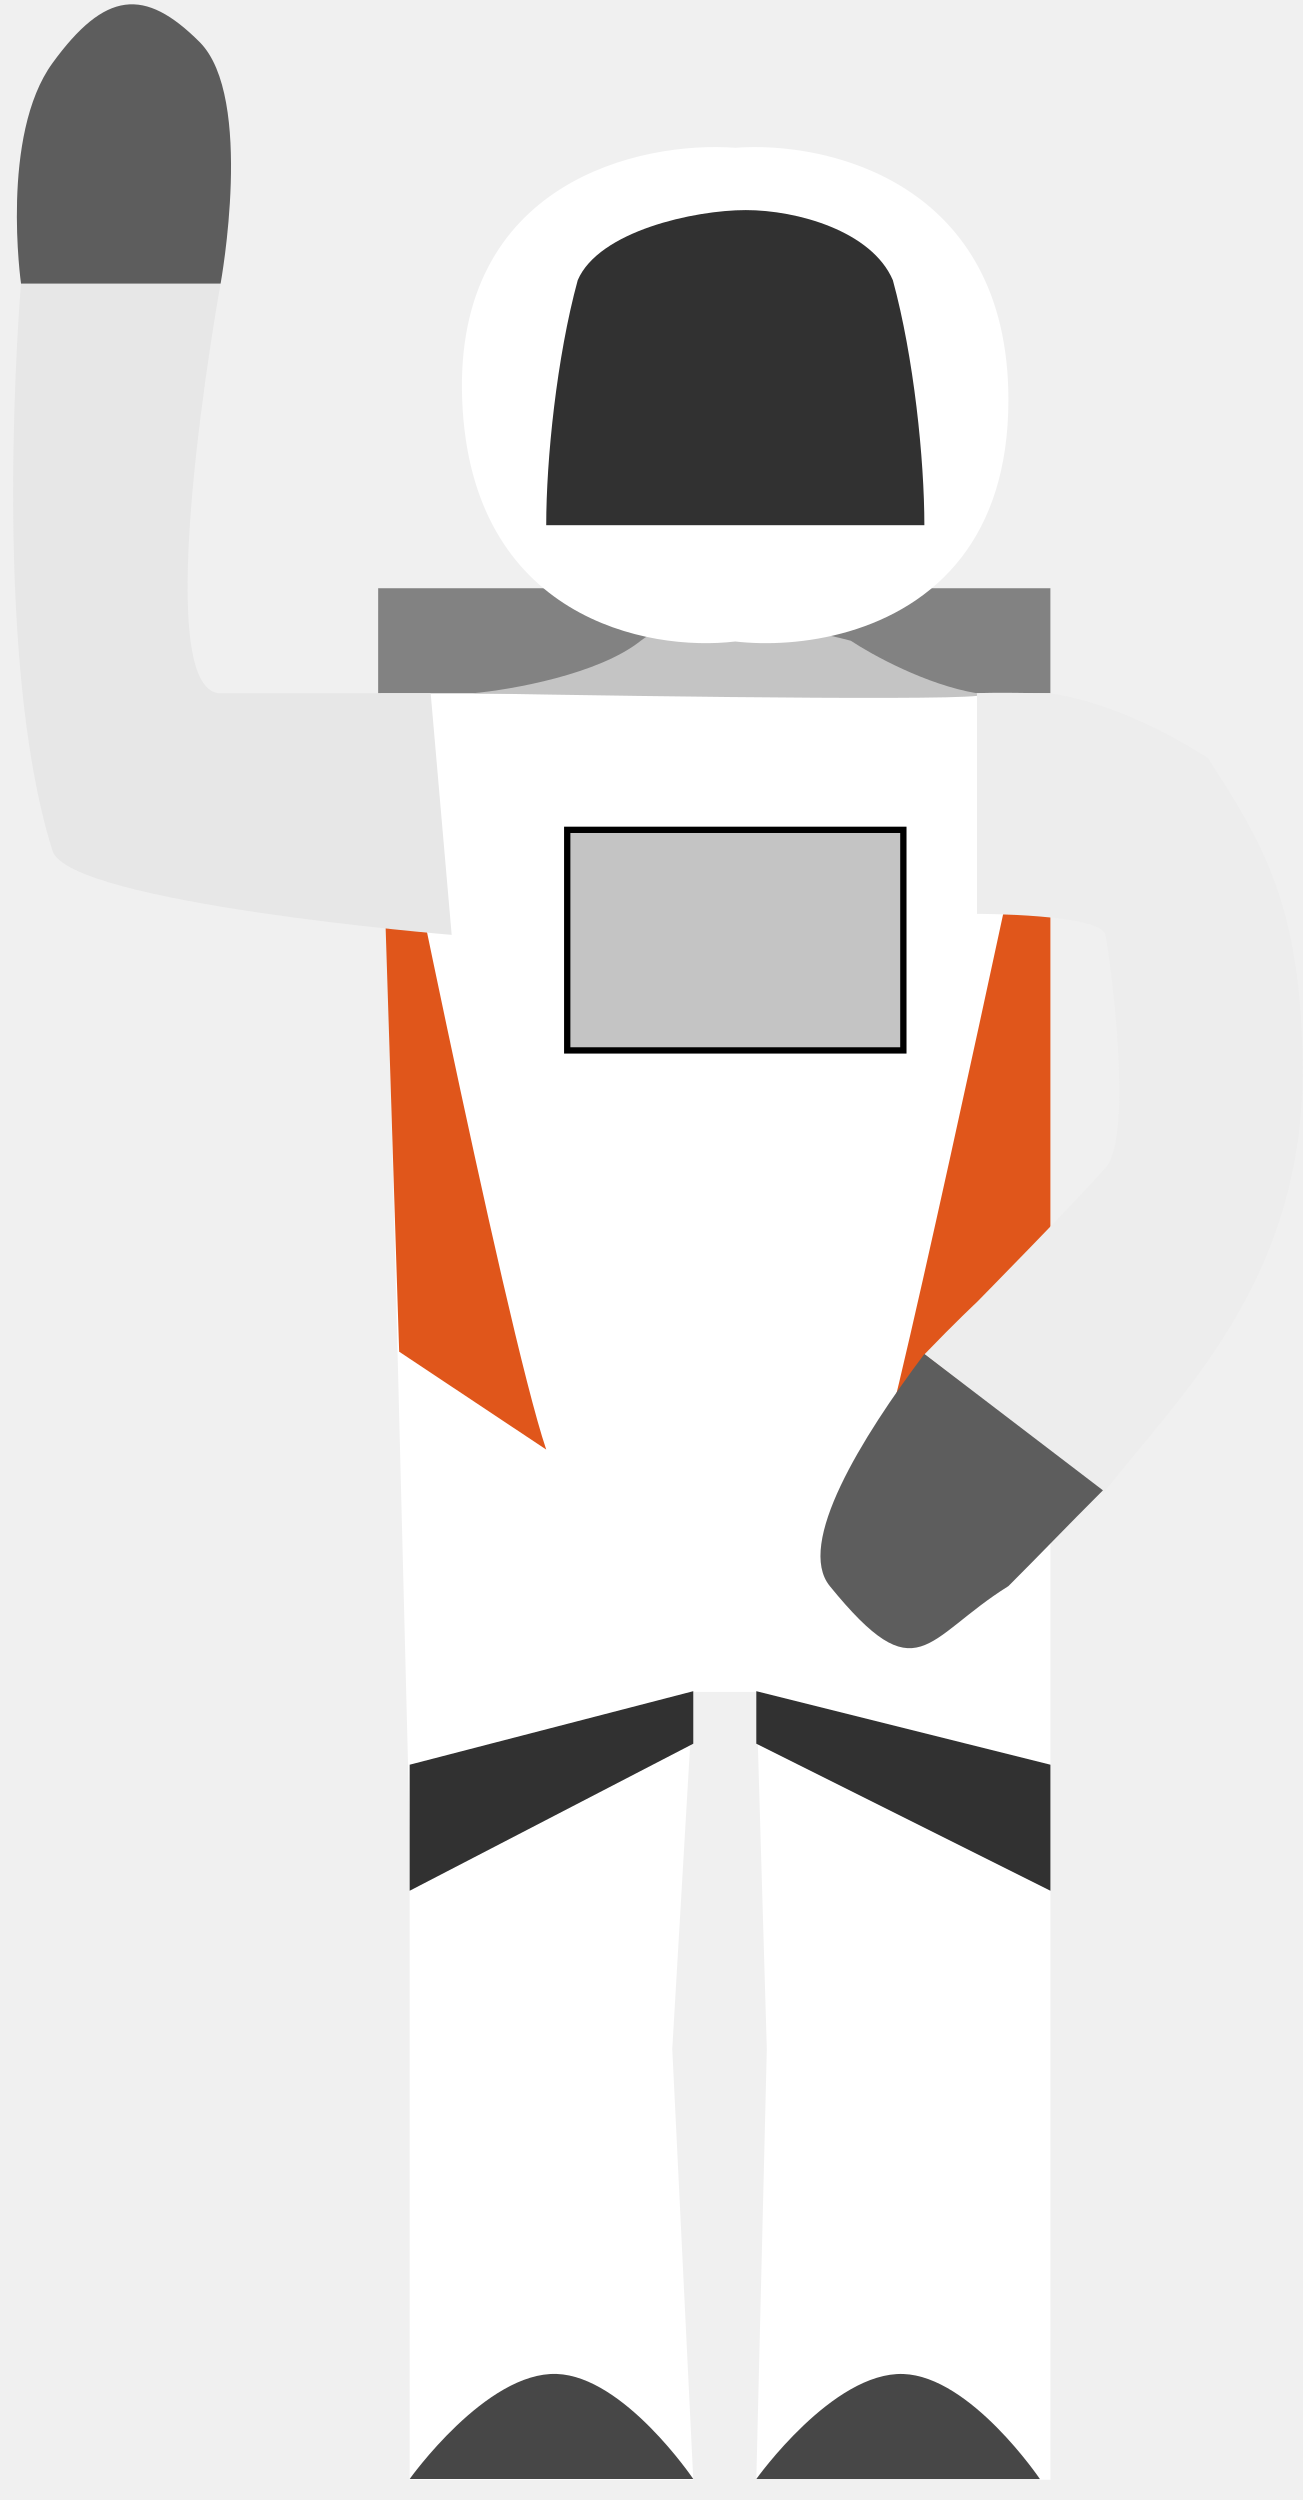
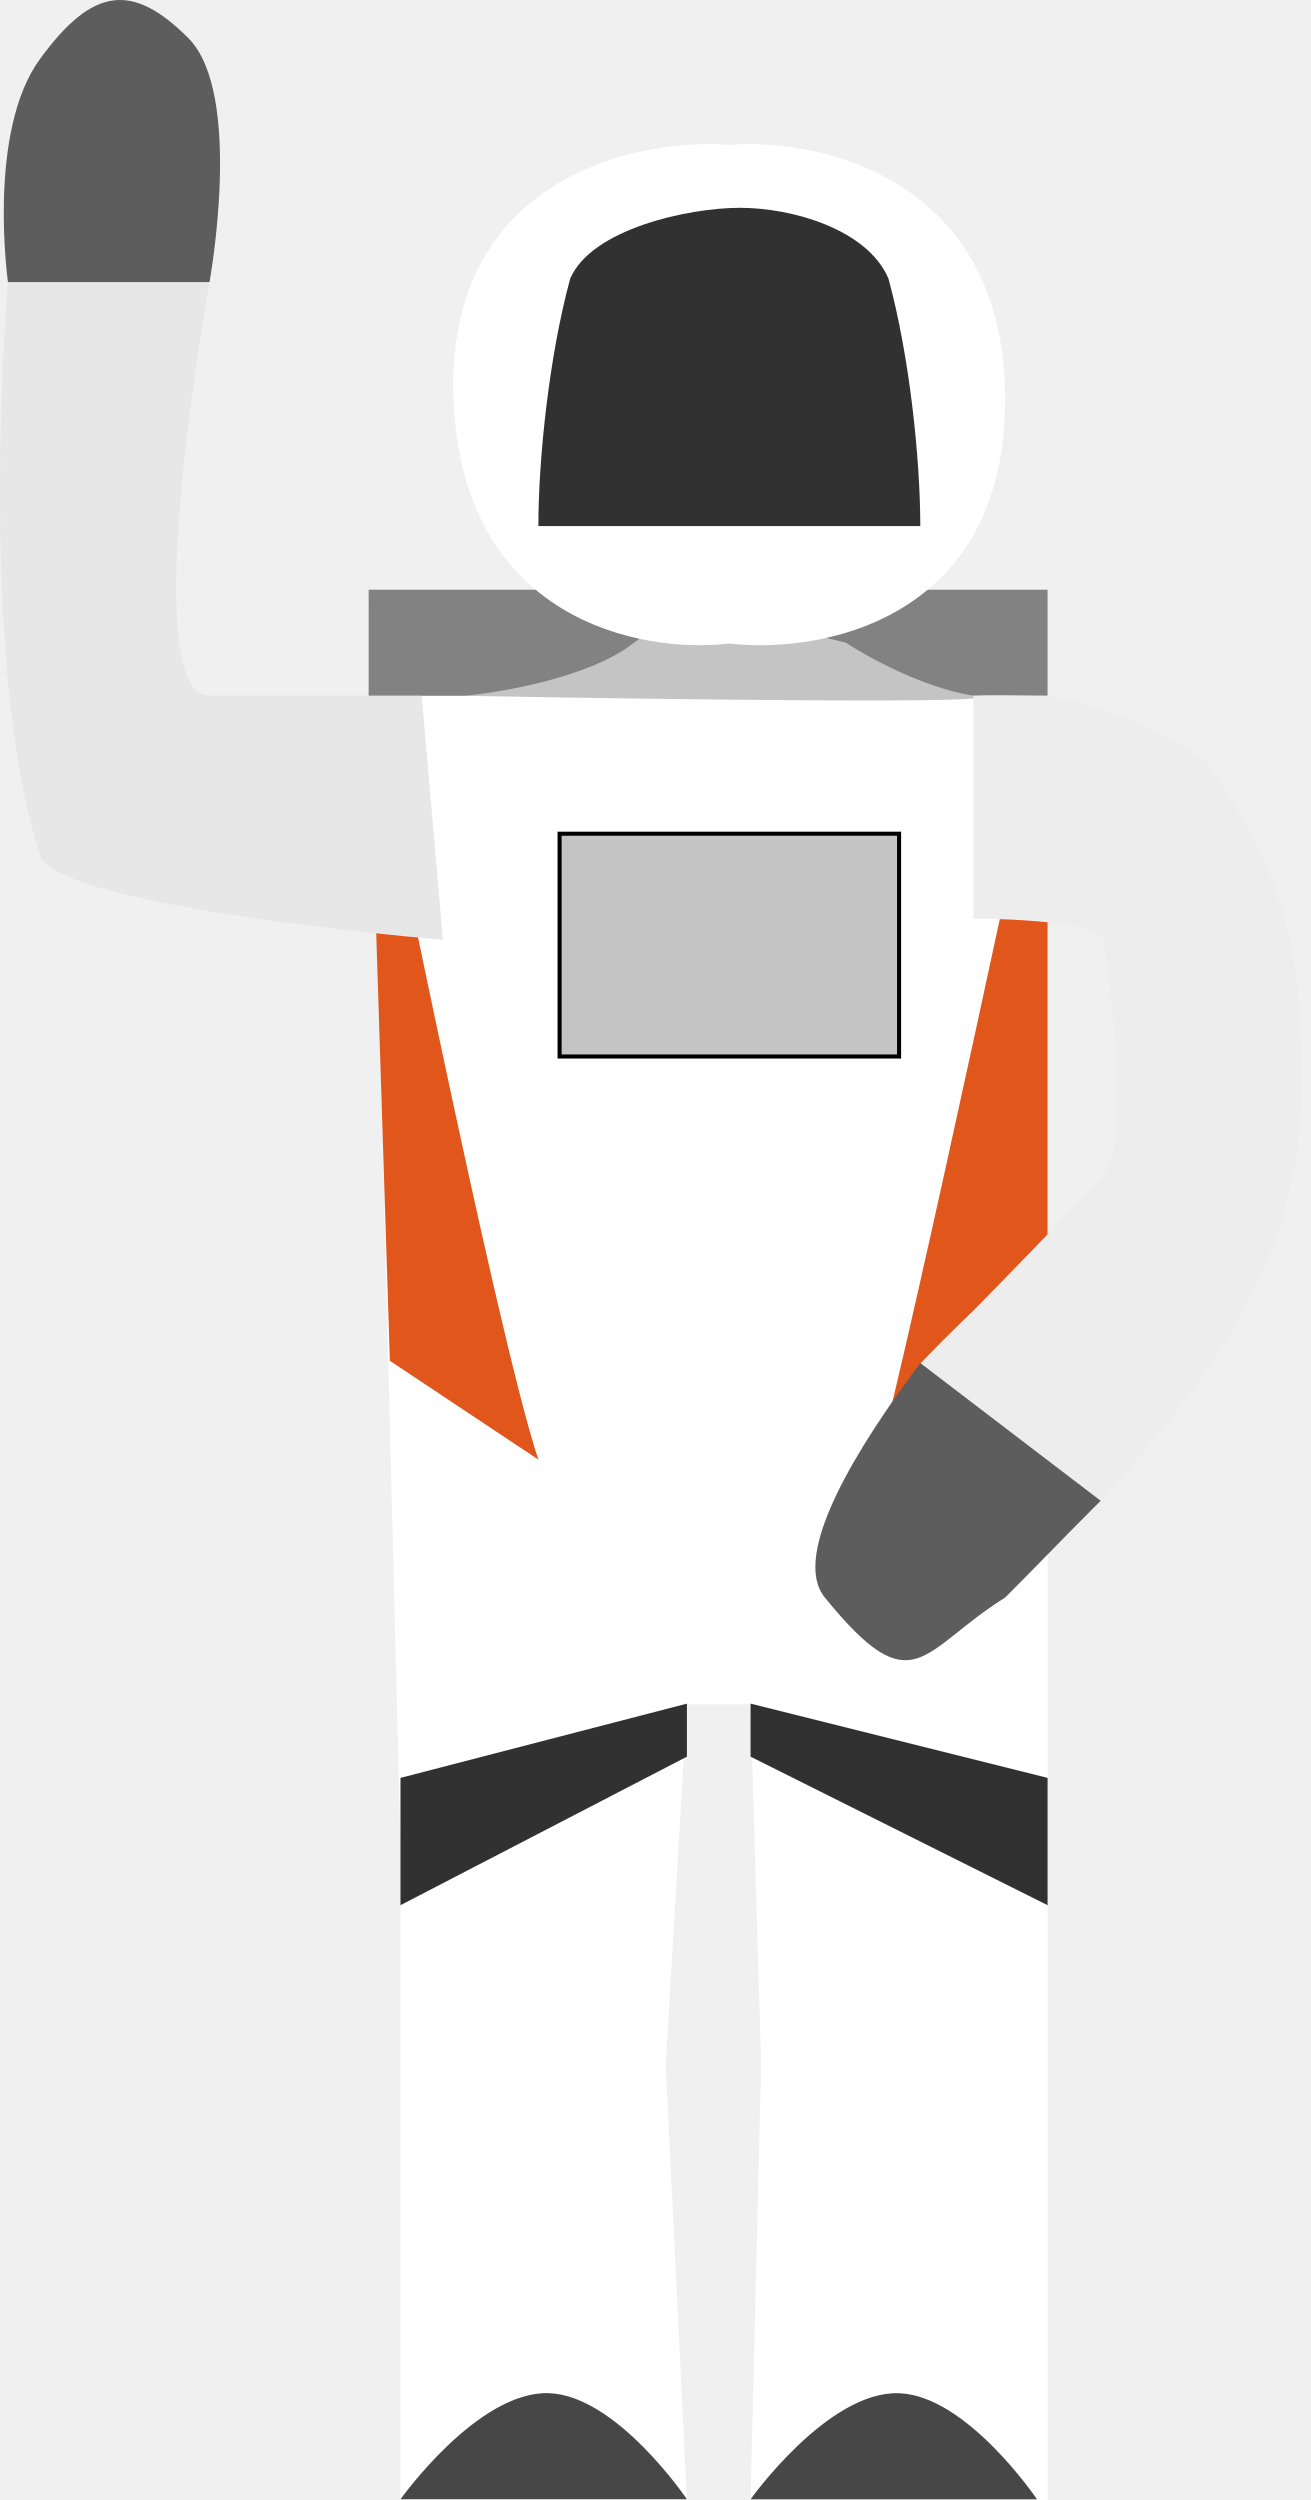
- <svg xmlns="http://www.w3.org/2000/svg" width="62" height="119" viewBox="0 0 62 119" version="1.1">
+ <svg xmlns="http://www.w3.org/2000/svg" width="97" height="185" viewBox="0 0 97 185" version="1.1">
  <g id="Canvas" fill="none">
    <g id="Astronaut-waving">
      <g id="Vector 2">
-         <path d="M 1.5 59L 0 0L 32 0L 32 90L 24 90L 18 90L 18.5 69.5L 18 52.5L 15 52.5L 14 69.5L 15 90L 7 90L 1.5 90L 1.5 59Z" transform="translate(18 28.0347)" fill="white" />
+         <path d="M 2.355 92.634L 0 0L 50.242 0L 50.242 141.306L 37.682 141.306L 28.261 141.306L 29.046 109.12L 28.261 82.428L 23.551 82.428L 21.981 109.12L 23.551 141.306L 10.991 141.306L 2.355 141.306L 2.355 92.634Z" transform="translate(27.2798 43.6941)" fill="white" />
      </g>
      <g id="Vector">
-         <path d="M 0 5L 0 0L 32 0L 32 5L 0 5Z" transform="translate(18 28)" fill="#828282" />
+         <path d="M 0 7.85L 0 0L 50.242 0L 50.242 7.85L 0 7.85Z" transform="translate(27.2798 43.6393)" fill="#828282" />
      </g>
      <g id="Vector_2">
-         <path d="M 8 0.883C 6 2.483 1.833 3.217 0 3.383C 9 3.55 26.4 3.784 24 3.383C 21.6 2.983 19 1.55 18 0.883C 15.5 0.217 10 -0.717 8 0.883Z" transform="translate(22.5 29.6165)" fill="#C4C4C4" />
+         <path d="M 12.56 1.387C 9.42 3.899 2.878 5.051 0 5.312C 14.131 5.574 41.45 5.94 37.682 5.312C 33.913 4.684 29.831 2.434 28.261 1.387C 24.336 0.34 15.701 -1.125 12.56 1.387Z" transform="translate(34.3452 46.177)" fill="#C4C4C4" />
      </g>
      <g id="Vector_3">
-         <path d="M 0 10.5L 0 0L 16 0L 16 10.5L 0 10.5Z" transform="translate(27 39.5)" fill="#C4C4C4" />
-         <path d="M 0 0L 0 10.5L 16 10.5L 16 0L 0 0Z" stroke-width="0.3" transform="translate(27 39.5)" stroke="black" />
+         <path d="M 0 16.486L 0 0L 25.121 0L 25.121 16.486L 0 16.486Z" transform="translate(41.4106 61.6947)" fill="#C4C4C4" />
+         <path d="M 0 0L 0 16.486L 25.121 16.486L 25.121 0L 0 0Z" stroke-width="0.3" transform="translate(41.4106 61.6947)" stroke="black" />
      </g>
      <g id="Vector_4">
-         <path d="M 13.5 5.002L 0 5.002C 0 5.002 3.643 -0.117 7 0.002C 10.2 0.116 13.5 5.002 13.5 5.002Z" transform="translate(19.5 112.998)" fill="#474747" />
+         <path d="M 21.196 7.854L 0 7.854C 0 7.854 5.719 -0.184 10.991 0.003C 16.015 0.181 21.196 7.854 21.196 7.854Z" transform="translate(29.635 177.092)" fill="#474747" />
      </g>
      <g id="Vector_5">
-         <path d="M 13.5 5.002L 0 5.002C 0 5.002 3.643 -0.117 7 0.002C 10.2 0.116 13.5 5.002 13.5 5.002Z" transform="translate(36 113)" fill="#474747" />
+         <path d="M 21.196 7.854L 0 7.854C 0 7.854 5.719 -0.184 10.991 0.003C 16.015 0.181 21.196 7.854 21.196 7.854Z" transform="translate(55.541 177.095)" fill="#474747" />
      </g>
      <g id="Vector_6">
-         <path d="M 8 29.504L 8 0C 8 0 1.6 30.207 0 36L 8 29.504Z" transform="translate(42 33)" fill="#E0561B" />
+         <path d="M 12.56 46.324L 12.56 0C 12.56 0 2.512 47.427 0 56.522L 12.56 46.324Z" transform="translate(64.9614 51.4907)" fill="#E0561B" />
      </g>
      <g id="Vector_7">
-         <path d="M 7 31.341L 8 0C 8 0 2 30.071 0 36L 7 31.341Z" transform="translate(26 33) scale(-1 1)" fill="#E0561B" />
+         <path d="M 10.99 49.208L 12.56 0C 12.56 0 3.14 47.213 0 56.522L 10.99 49.208Z" transform="translate(39.8403 51.4907) scale(-1 1)" fill="#E0561B" />
      </g>
      <g id="Vector_8">
-         <path d="M 0 9.5L 0 3.5L 13.5 0L 13.5 2.5L 0 9.5Z" transform="translate(19.5 80.5)" fill="#313131" />
+         <path d="M 0 14.916L 0 5.495L 21.196 0L 21.196 3.925L 0 14.916Z" transform="translate(29.635 126.068)" fill="#313131" />
      </g>
      <g id="Vector_9">
-         <path d="M 0 2.5L 0 0L 14 3.5L 14 9.5L 0 2.5Z" transform="translate(36 80.5)" fill="#313131" />
+         <path d="M 0 3.925L 0 0L 21.981 5.495L 21.981 14.916L 0 3.925Z" transform="translate(55.541 126.068)" fill="#313131" />
      </g>
      <g id="Group">
        <g id="Vector 2.2">
-           <path d="M 8.874 37.342C 5.308 32.925 0 27.538 0 18.024C 0 10.024 2 7.025 4.5 3.108C 7.098 1.454 9.658 0.389 12 0.025C 13 0.024 14.408 -0.031 15.495 0.025L 15.495 10.524C 15.495 10.524 9.587 10.524 9.383 11.524C 9.179 12.524 8 21.049 9.383 22.62C 10.766 24.191 15.495 28.999 15.495 28.999C 15.495 28.999 16.54 29.977 18 31.495L 9.5 38.085C 9.248 37.794 9.036 37.543 8.874 37.342Z" transform="translate(62 32.9756) scale(-1 1)" fill="#EDEDED" />
+           <path d="M 13.932 58.629C 8.334 51.694 0 43.236 0 28.3C 0 15.739 3.14 11.029 7.065 4.88C 11.144 2.283 15.163 0.611 18.841 0.038C 20.411 0.038 22.621 -0.048 24.328 0.038L 24.328 16.524C 24.328 16.524 15.052 16.524 14.732 18.094C 14.412 19.664 12.56 33.049 14.732 35.515C 16.903 37.981 24.328 45.531 24.328 45.531C 24.328 45.531 25.968 47.065 28.261 49.449L 14.916 59.796C 14.52 59.339 14.187 58.945 13.932 58.629Z" transform="translate(96.3628 51.4515) scale(-1 1)" fill="#EDEDED" />
        </g>
        <g id="Vector_10">
-           <path d="M 8.5 0L 0 6.49C 1.769 8.256 3 9.553 4.5 11.05C 8.5 13.55 8.8 16.212 13 11.05C 14.628 9.051 11.5 3.994 8.5 0Z" transform="translate(52.5 64.4495) scale(-1 1)" fill="#5D5D5D" />
+           <path d="M 13.346 0L 0 10.189C 2.778 12.962 4.71 14.999 7.065 17.35C 13.346 21.275 13.816 25.453 20.411 17.35C 22.966 14.21 18.056 6.27 13.346 0Z" transform="translate(81.4473 100.867) scale(-1 1)" fill="#5D5D5D" />
        </g>
      </g>
      <g id="Group_2">
        <g id="Vector 2_2">
-           <path d="M 20.875 31L 19.875 19.5L 9.875 19.5C 6.34 19.5 9.875 0 9.875 0L 0.375 0C 0.375 0 -1.125 17.5 1.875 27C 2.665 29.5 20.875 31 20.875 31Z" transform="translate(0.625 13.5)" fill="#E7E7E7" />
+           <path d="M 32.775 48.672L 31.205 30.616L 15.505 30.616C 9.953 30.616 15.505 0 15.505 0L 0.589 0C 0.589 0 -1.767 27.476 2.944 42.392C 4.183 46.317 32.775 48.672 32.775 48.672Z" transform="translate(0 20.8738)" fill="#E7E7E7" />
        </g>
        <g id="Vector 3">
-           <path d="M 1.698 2.795C -0.803 6.232 0.198 13.294 0.198 13.294L 9.698 13.294C 9.698 13.294 11.321 4.418 8.698 1.795C 6.074 -0.829 4.198 -0.643 1.698 2.795Z" transform="translate(0.80246 0.205322)" fill="#5D5D5D" />
+           <path d="M 2.665 4.388C -1.26 9.785 0.31 20.873 0.31 20.873L 15.226 20.873C 15.226 20.873 17.774 6.936 13.656 2.818C 9.537 -1.301 6.59 -1.009 2.665 4.388Z" transform="translate(0.278564 0)" fill="#5D5D5D" />
        </g>
      </g>
      <g id="Vector_11">
-         <path d="M 0.013 12.035C -0.387 1.635 8.513 -0.299 13.013 0.035C 17.346 -0.299 26.013 1.635 26.013 12.035C 26.013 15.363 25.126 17.789 23.777 19.535C 20.91 23.244 15.96 23.875 13.013 23.535C 8.846 24.035 0.413 22.435 0.013 12.035Z" transform="translate(21.987 7)" fill="white" />
+         <path d="M 0.02 18.895C -0.608 2.566 13.366 -0.469 20.431 0.054C 27.235 -0.469 40.842 2.567 40.842 18.895C 40.842 24.12 39.449 27.93 37.331 30.671C 32.83 36.494 25.058 37.485 20.431 36.951C 13.889 37.736 0.649 35.224 0.02 18.895Z" transform="translate(33.5398 10.6682)" fill="white" />
      </g>
      <g id="Ellipse">
-         <path d="M 18 15C 18 15 15.575 15 9.5 15C 3.425 15 0 15 0 15C 0 11.866 0.5 7 1.5 3.337C 2.5 1 7.053 0 9.5 0C 11.947 0 15.5 1 16.5 3.337C 17.5 7 18 11.866 18 15Z" transform="translate(26 10)" fill="#313131" />
+         <path d="M 28.261 23.551C 28.261 23.551 24.454 23.551 14.916 23.551C 5.377 23.551 0 23.551 0 23.551C 0 18.631 0.785 10.991 2.355 5.239C 3.925 1.57 11.074 0 14.916 0C 18.757 0 24.336 1.57 25.906 5.239C 27.476 10.991 28.261 18.631 28.261 23.551Z" transform="translate(39.8403 15.3782)" fill="#313131" />
      </g>
    </g>
  </g>
</svg>
